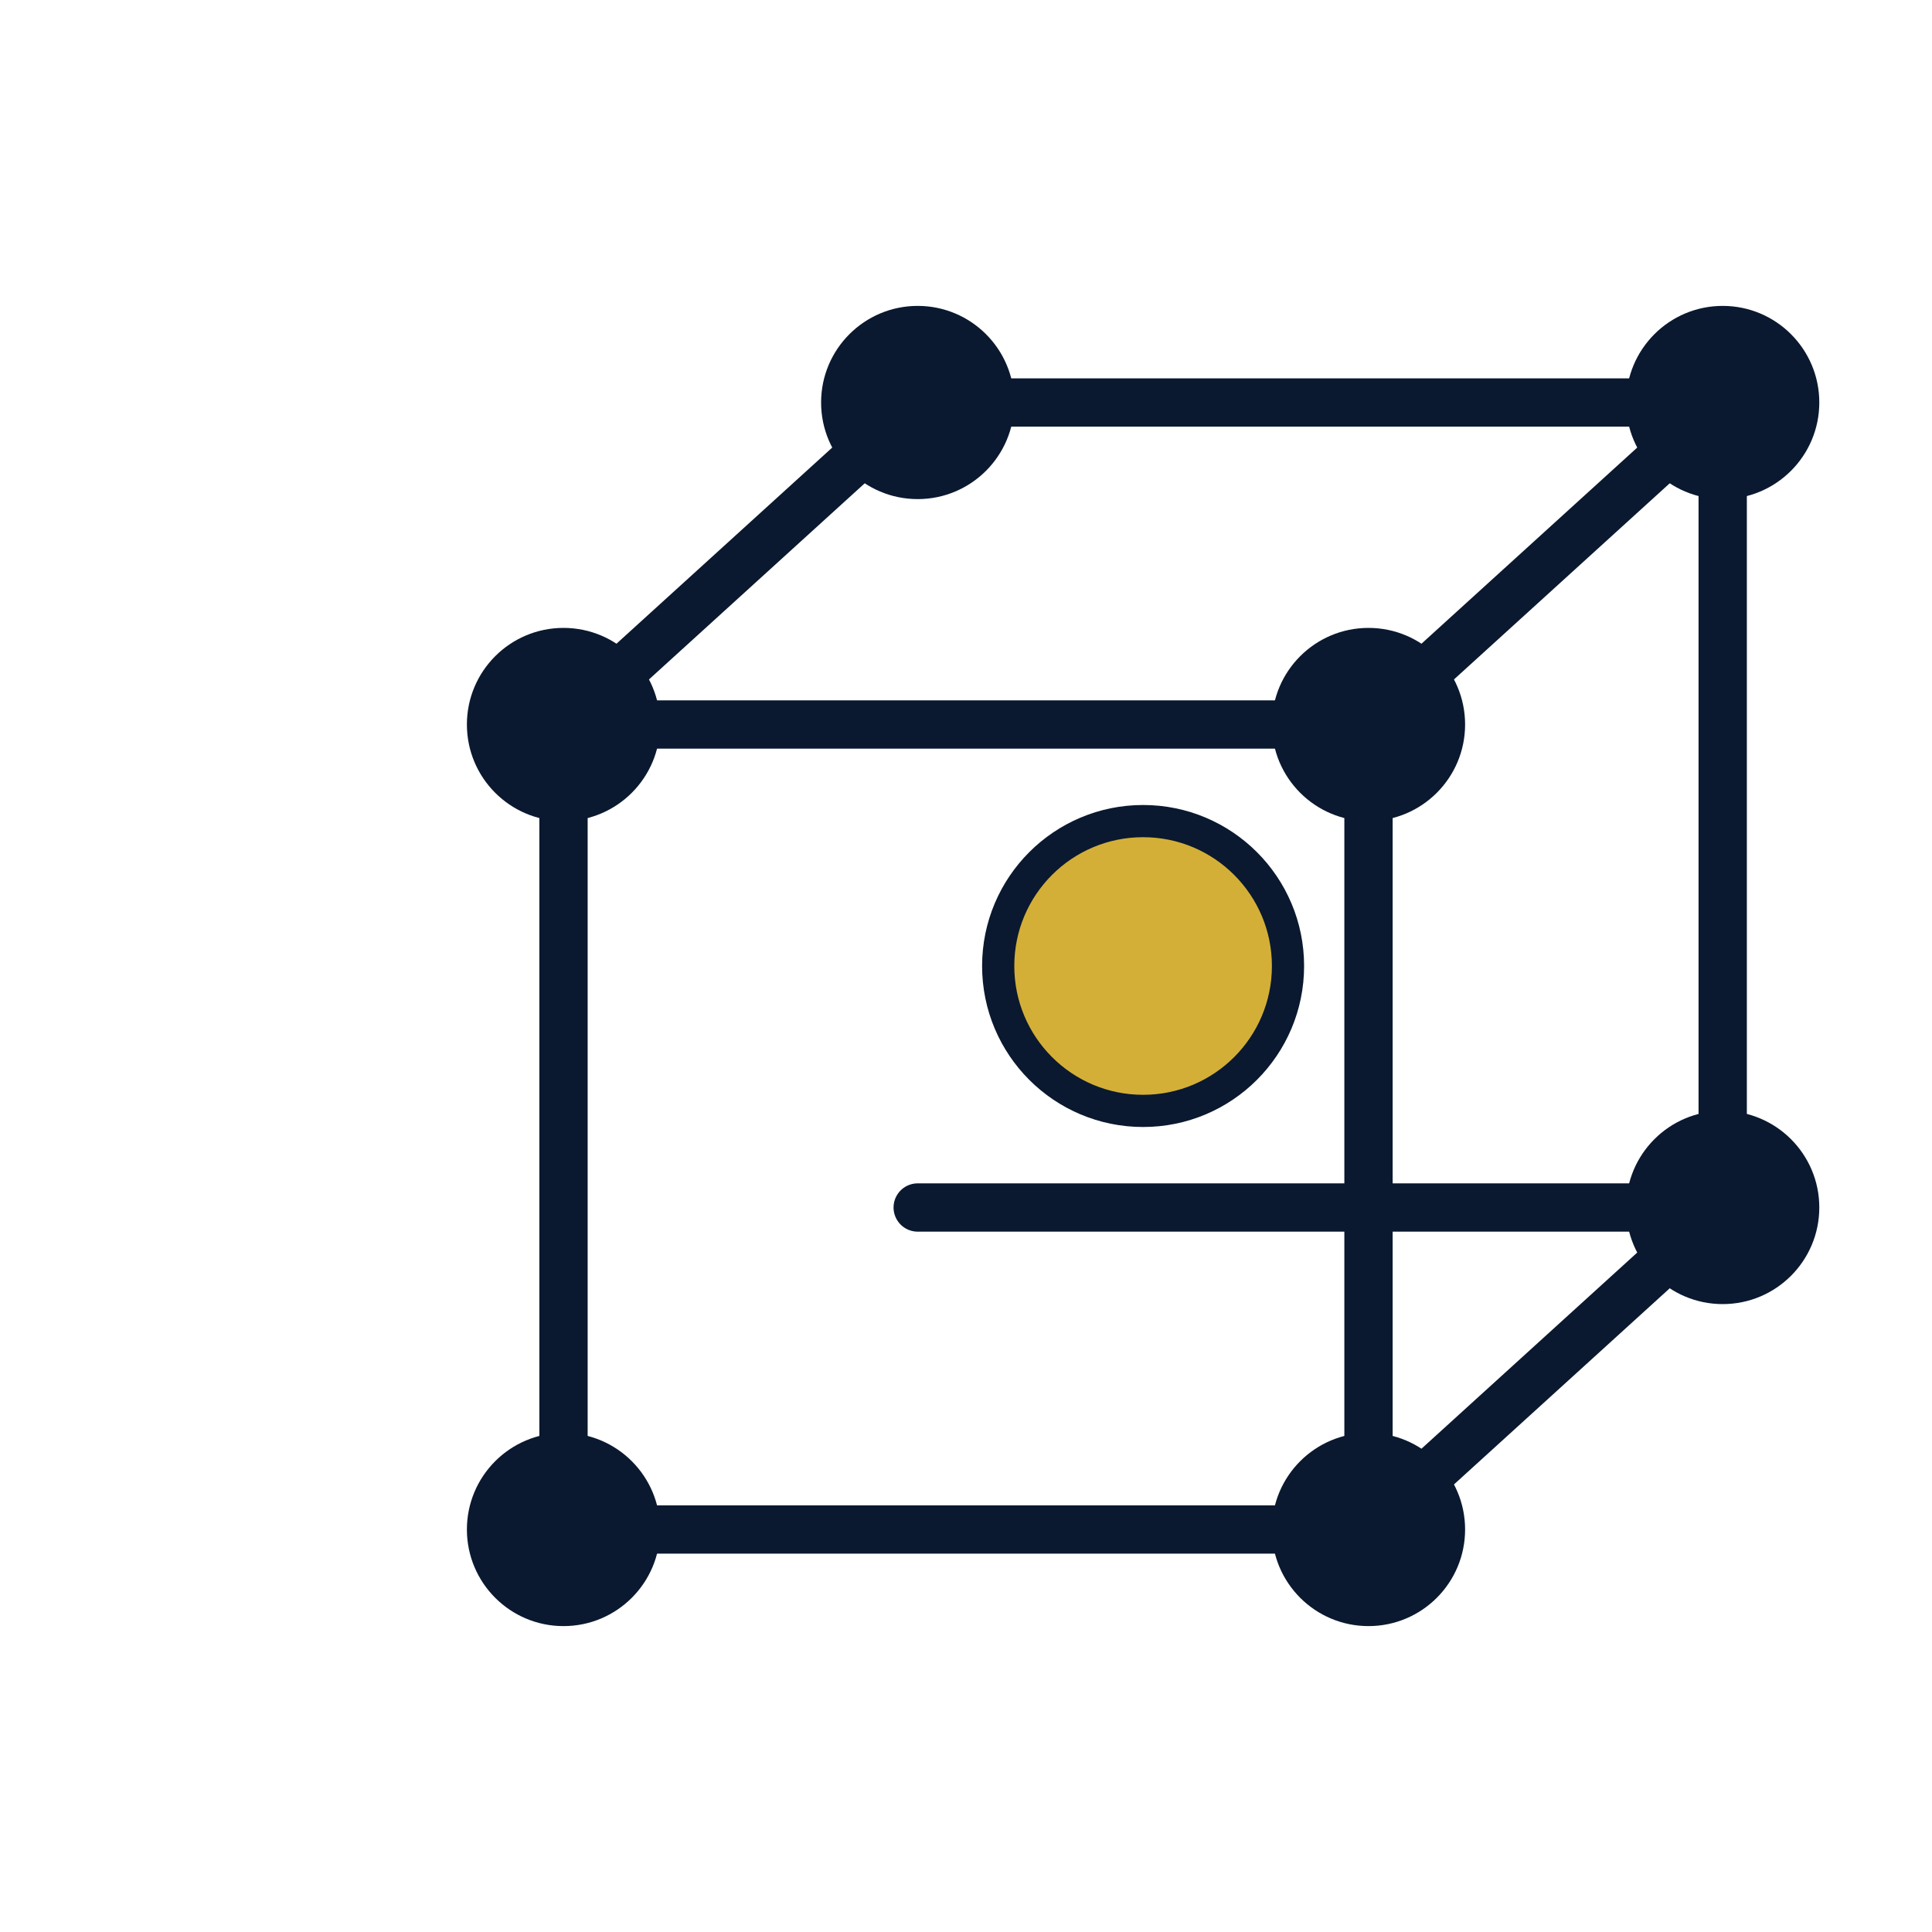
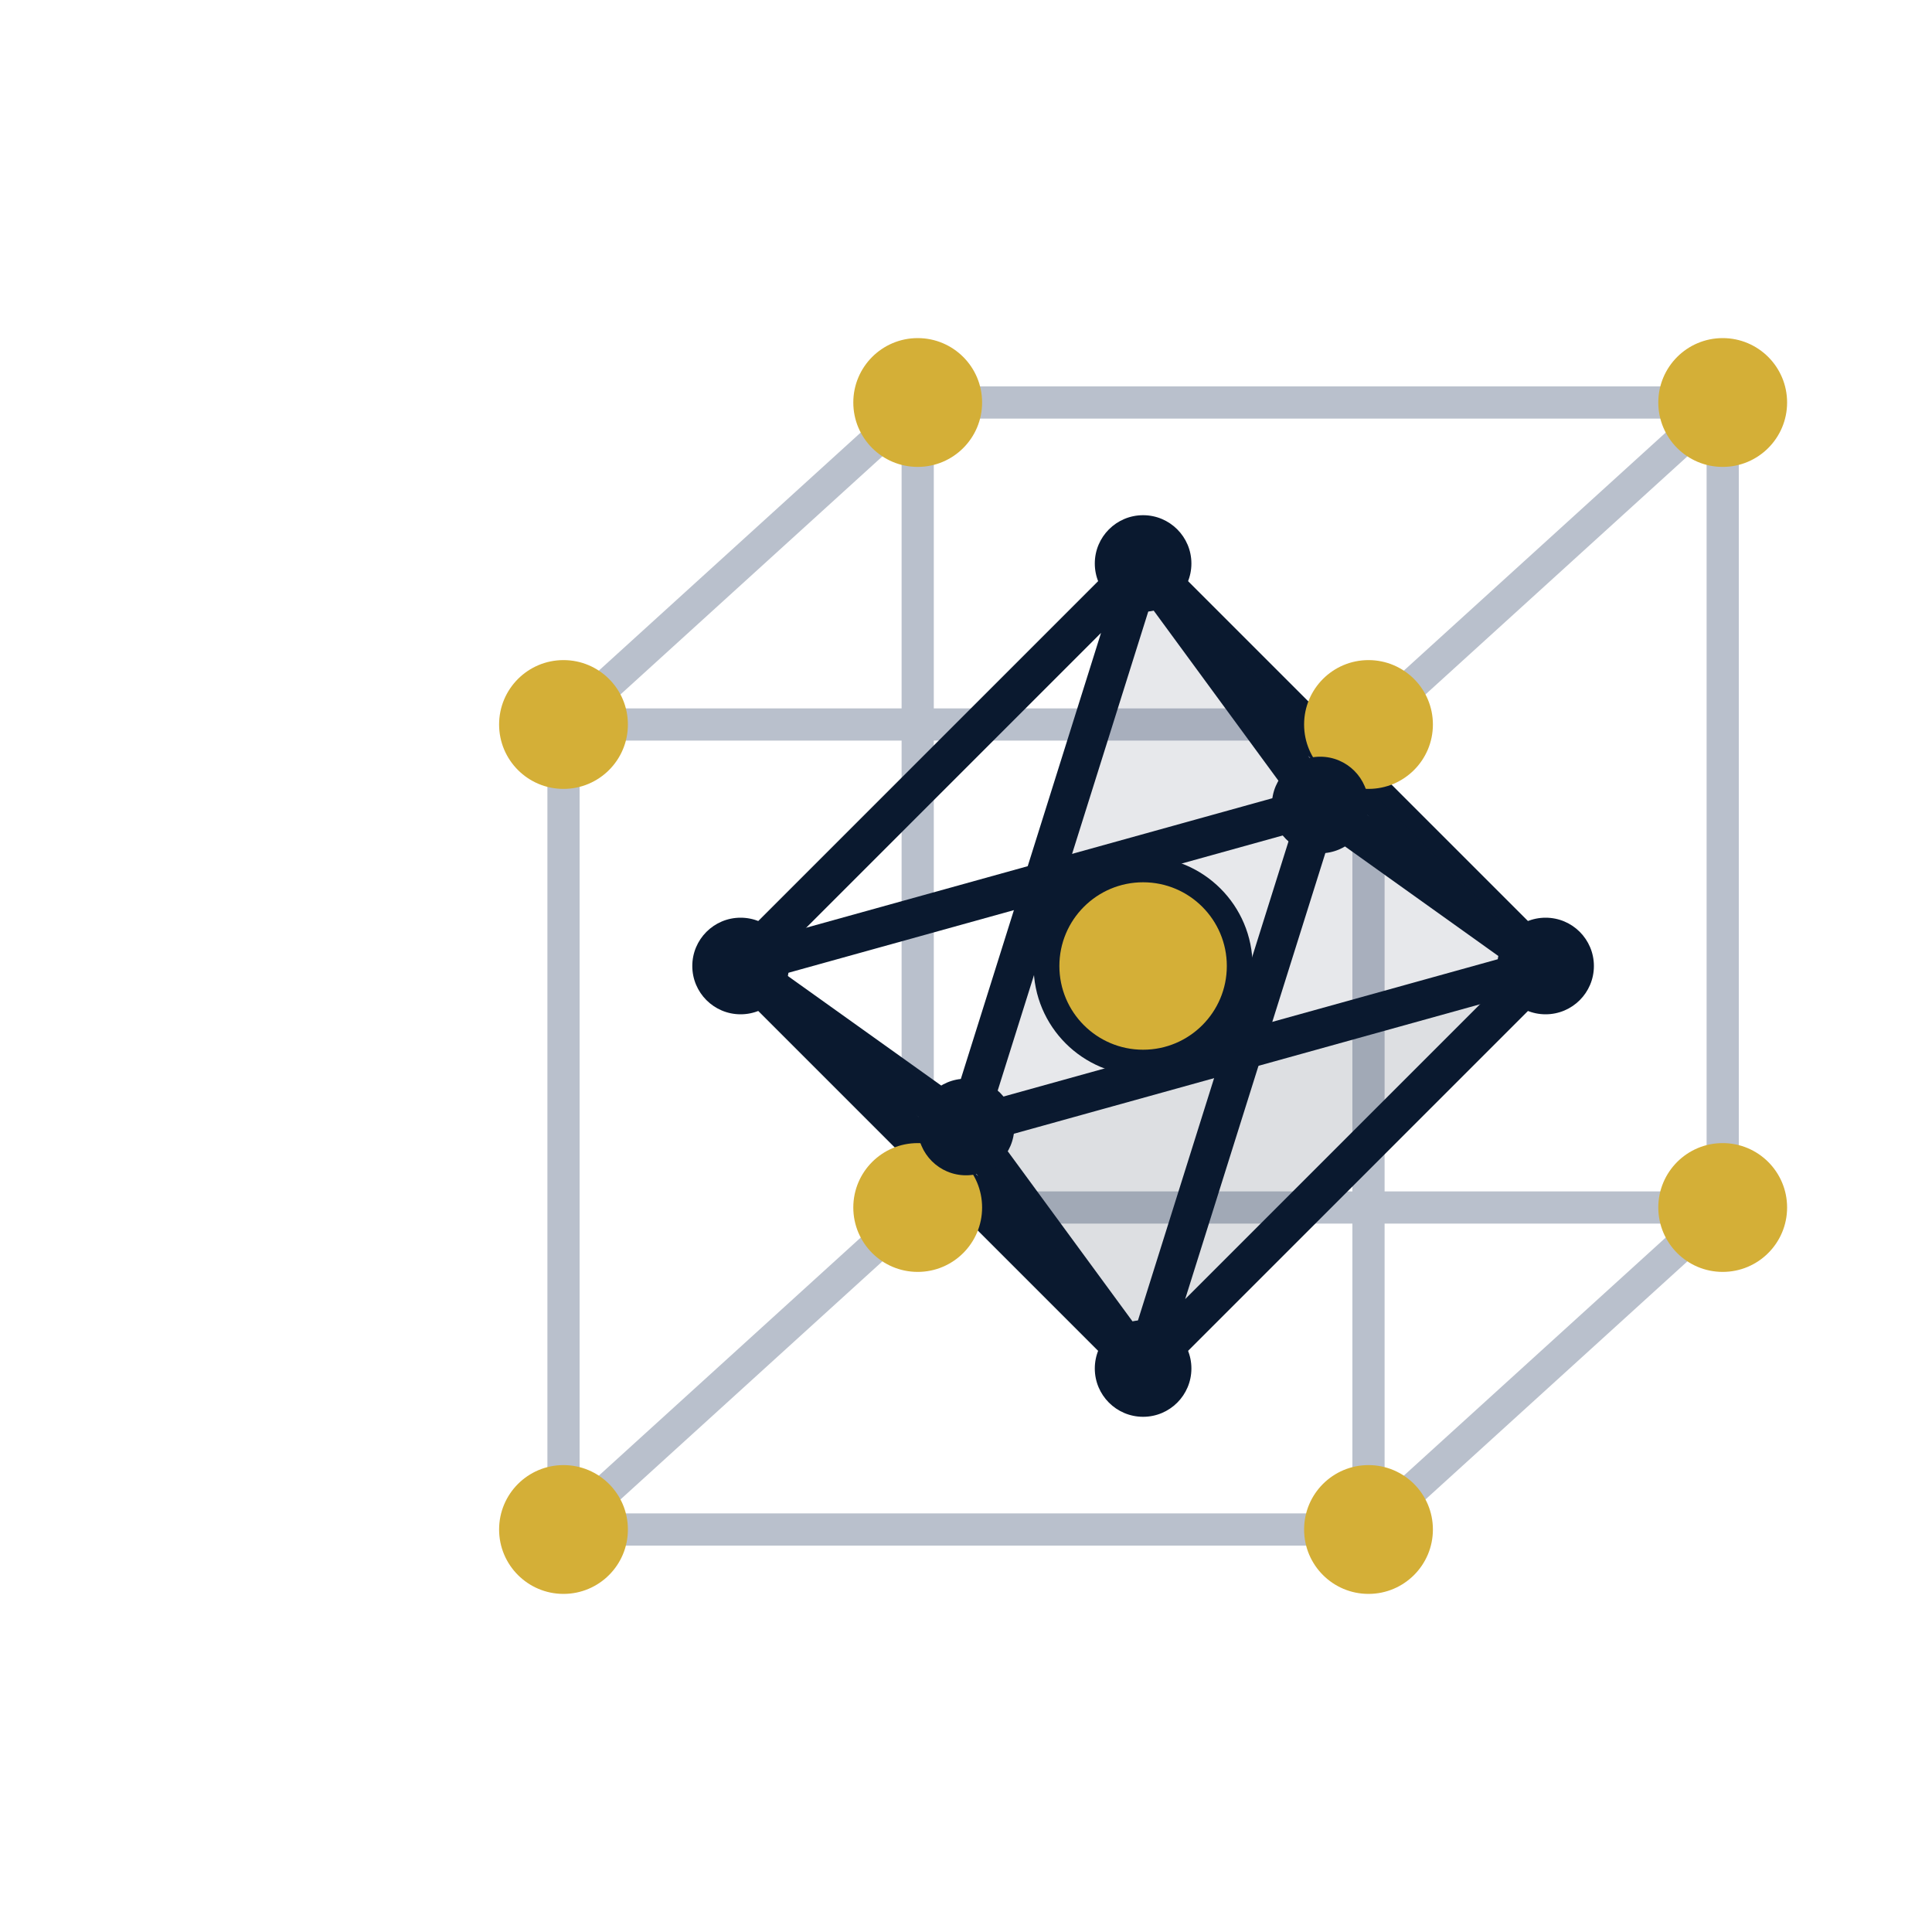
- <svg xmlns="http://www.w3.org/2000/svg" viewBox="0 0 120 120" width="120" height="120" role="img" aria-label="Perovskite unit-cell mark">
-   <g fill="none" stroke="#0a192f" stroke-width="3" stroke-linejoin="round" stroke-linecap="round">
+ <svg xmlns="http://www.w3.org/2000/svg" viewBox="0 0 120 120" width="120" height="120" role="img" aria-label="Perovskite ABO3 unit cell — BO6 octahedron caged in a cube">
+   <g fill="none" stroke="#b9c0cc" stroke-width="2" stroke-linejoin="round">
    <path d="M35 45 L85 45 L85 95 L35 95 Z" />
-     <path d="M57 25 L107 25 L107 75 L57 75" />
+     <path d="M57 25 L107 25 L107 75 L57 75 Z" />
    <path d="M35 45 L57 25" />
    <path d="M85 45 L107 25" />
    <path d="M85 95 L107 75" />
+     <path d="M35 95 L57 75" />
+   </g>
+   <g fill="none" stroke="#0a192f" stroke-width="2.4" stroke-linejoin="round" stroke-linecap="round">
+     <path d="M71 35 L60 70 M71 35 L96 60 M71 35 L82 50 M71 35 L46 60" />
+     <path d="M71 85 L60 70 M71 85 L96 60 M71 85 L82 50 M71 85 L46 60" />
+     <path d="M60 70 L96 60 M96 60 L82 50 M82 50 L46 60 M46 60 L60 70" />
+   </g>
+   <path d="M71 35 L96 60 L60 70 Z" fill="#0a192f" opacity="0.10" />
+   <path d="M71 85 L96 60 L60 70 Z" fill="#0a192f" opacity="0.14" />
+   <g fill="#d4af37">
+     <circle cx="35" cy="45" r="4" />
+     <circle cx="85" cy="45" r="4" />
+     <circle cx="85" cy="95" r="4" />
+     <circle cx="35" cy="95" r="4" />
+     <circle cx="57" cy="25" r="4" />
+     <circle cx="107" cy="25" r="4" />
+     <circle cx="107" cy="75" r="4" />
+     <circle cx="57" cy="75" r="4" />
  </g>
  <g fill="#0a192f">
-     <circle cx="35" cy="45" r="6" />
-     <circle cx="85" cy="45" r="6" />
-     <circle cx="85" cy="95" r="6" />
-     <circle cx="35" cy="95" r="6" />
-     <circle cx="57" cy="25" r="6" />
-     <circle cx="107" cy="25" r="6" />
-     <circle cx="107" cy="75" r="6" />
+     <circle cx="71" cy="35" r="3" />
+     <circle cx="82" cy="50" r="3" />
+     <circle cx="96" cy="60" r="3" />
+     <circle cx="71" cy="85" r="3" />
+     <circle cx="60" cy="70" r="3" />
+     <circle cx="46" cy="60" r="3" />
  </g>
-   <circle cx="71" cy="60" r="9" fill="#d4af37" stroke="#0a192f" stroke-width="2" />
+   <circle cx="71" cy="60" r="6" fill="#d4af37" stroke="#0a192f" stroke-width="1.6" />
</svg>
